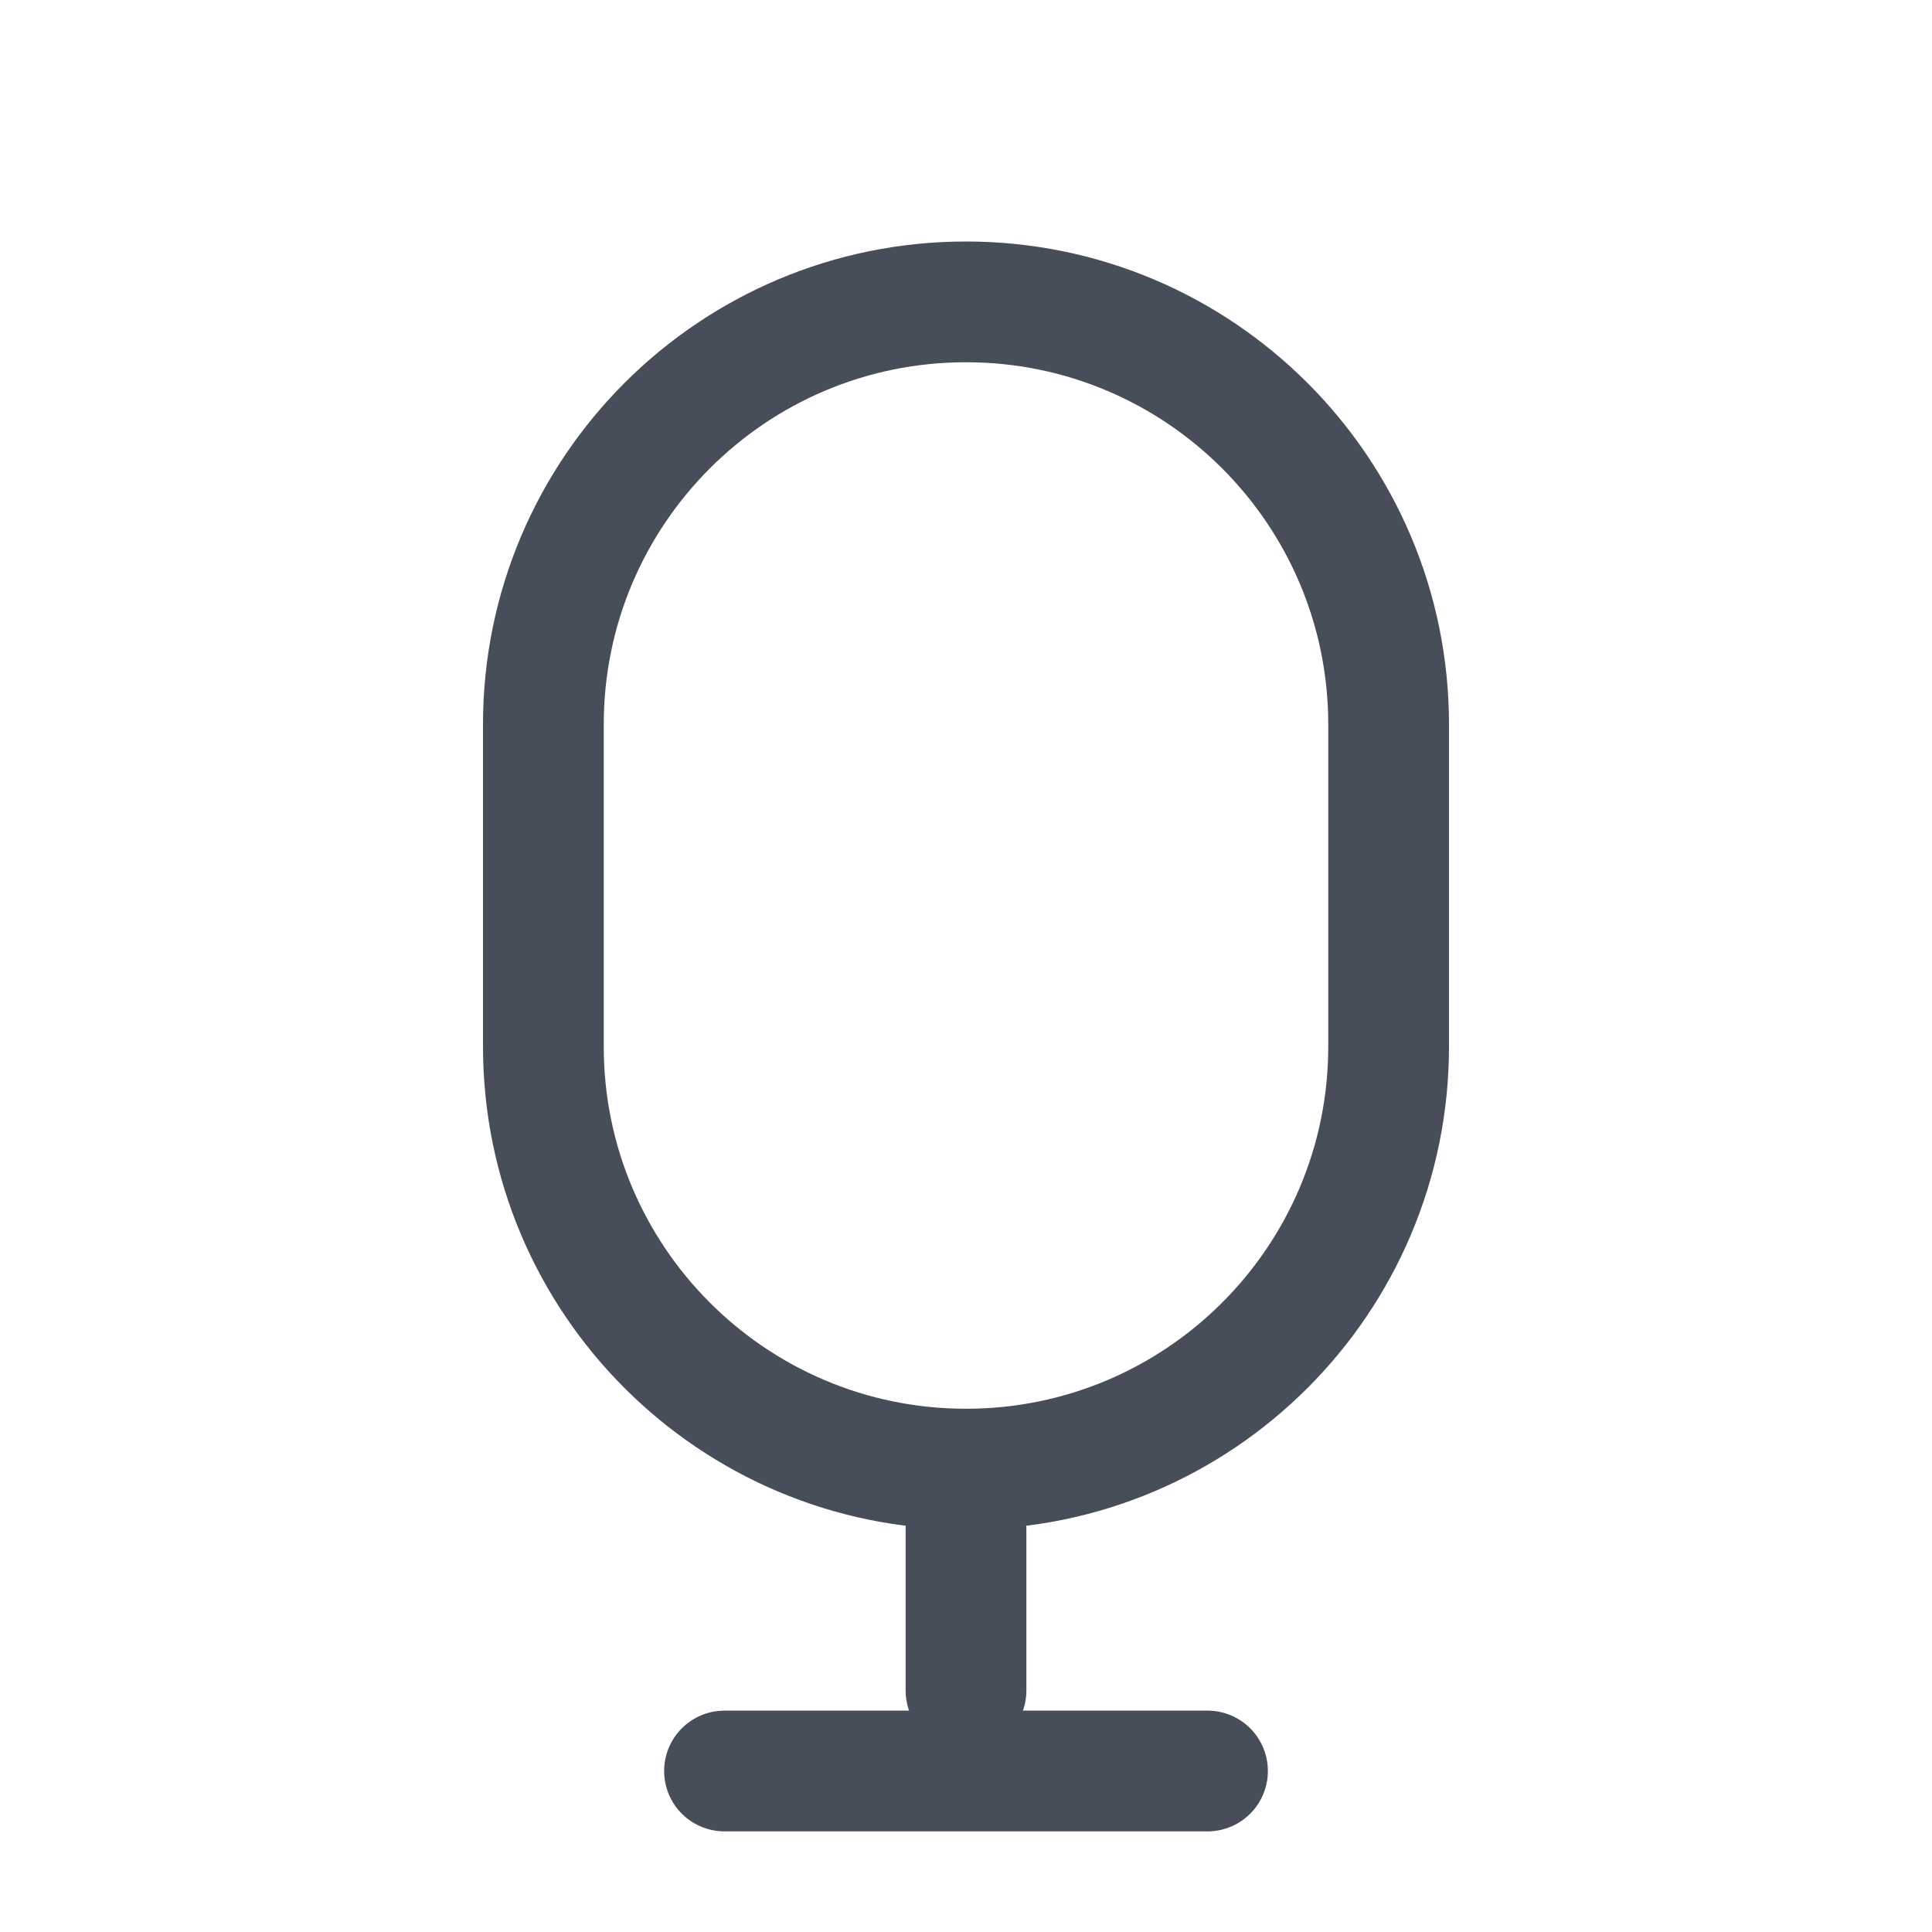
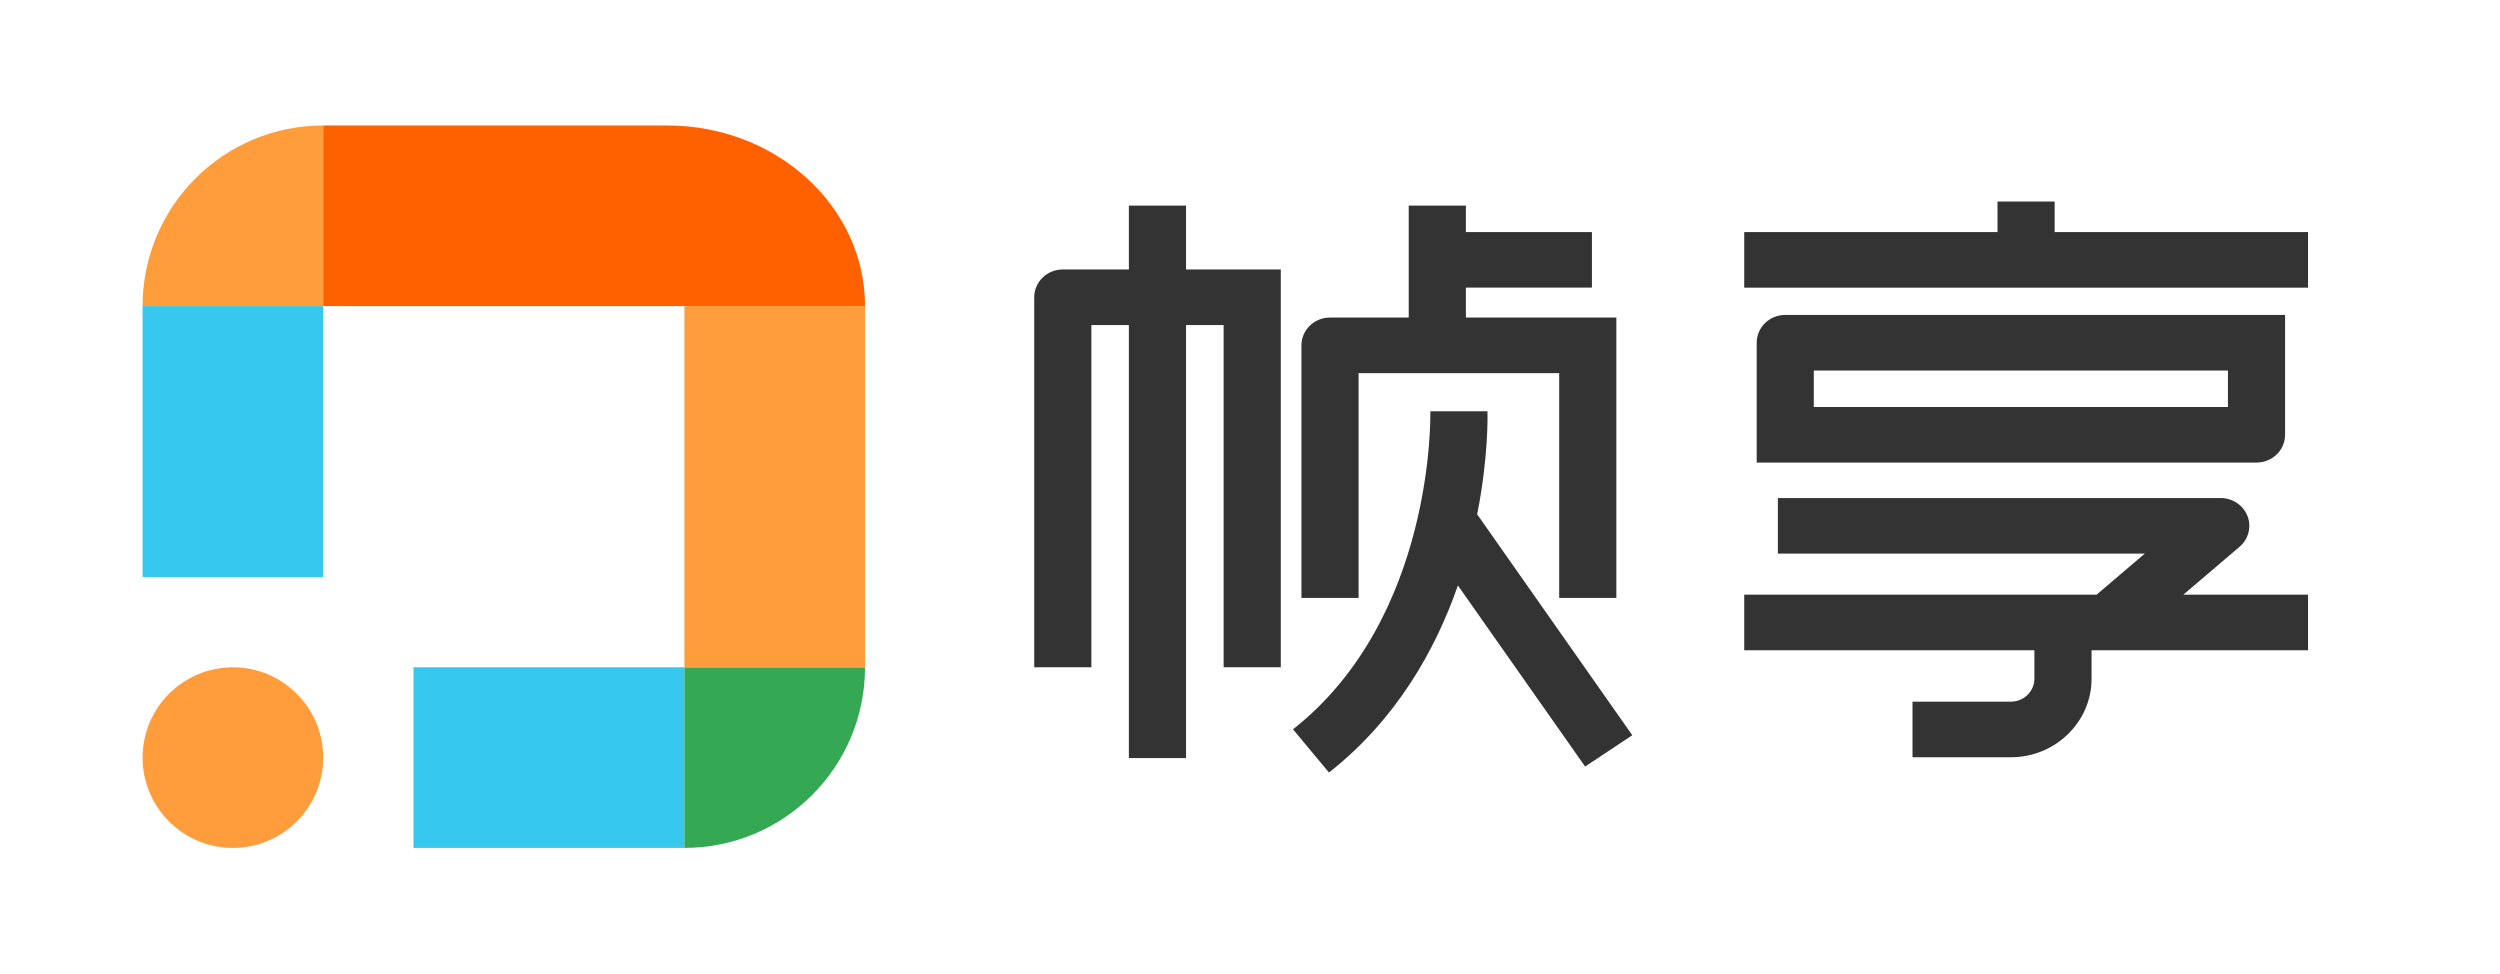
- <svg xmlns="http://www.w3.org/2000/svg" width="24" height="24" viewBox="0 0 24 24" fill="none">
-   <path d="M17.25 9V13C17.25 15.899 14.899 18.25 12 18.25C9.101 18.25 6.75 15.899 6.75 13V9C6.75 6.101 9.101 3.75 12 3.75C14.899 3.75 17.25 6.101 17.25 9Z" stroke="#474D59" stroke-width="1.5" />
-   <path d="M12 19V21" stroke="#474D59" stroke-width="1.5" stroke-linecap="round" stroke-linejoin="round" />
-   <path d="M9 22H15" stroke="#474D59" stroke-width="1.5" stroke-linecap="round" stroke-linejoin="round" />
+ <svg xmlns="http://www.w3.org/2000/svg" width="1315" height="512" viewBox="0 0 1315 512" fill="none">
+   <path d="M673.7 141.738V350.969H643.633V170.98H623.855V398.757H593.788V170.98H574.066V350.996H544V156.359C544 148.288 550.735 141.738 559.033 141.738H593.788V108.156H623.855V141.738H673.7ZM771.06 167.028V151.273H837.359V122.059H771.06V108.156H740.993V167.028H699.588C691.29 167.028 684.555 173.579 684.555 181.649V314.512H714.622V196.271H820.137V314.512H850.204V167.028H771.06ZM776.999 270.538C782.967 240.3 782.484 218.437 782.398 216.309H752.361C752.389 217.359 754.833 324.794 680.122 383.611L699.049 406.358C734.713 378.249 755.146 341.599 766.854 307.962L833.778 403.207L858.587 386.734L776.999 270.538ZM1080.75 122.059V106H1050.68V122.059H917.46V151.301H1214.03V122.059H1080.75ZM1201.95 228.692V165.646H939.058C930.759 165.646 924.024 172.197 924.024 180.267V243.313H1186.92C1195.22 243.313 1201.95 236.762 1201.95 228.692ZM954.062 194.889H1171.89V214.07H954.062V194.889ZM1148.44 312.799L1178.02 287.591C1182.71 283.611 1184.36 277.171 1182.2 271.478C1179.99 265.784 1174.39 261.97 1168.11 261.97H935.164V291.185H1128.18L1102.8 312.799H917.46V342.041H1070.09V357.049C1070.09 363.655 1064.52 369.073 1057.73 369.073H1005.98V398.315H1057.73C1081.09 398.315 1100.16 379.797 1100.16 357.049V342.041H1214.03V312.799H1148.44Z" fill="black" fill-opacity="0.8" />
+   <path d="M122.5 351C148.735 351 170 372.265 170 398.5C170 424.735 148.735 446 122.5 446C96.265 446 75 424.735 75 398.5C75 372.265 96.265 351 122.5 351Z" fill="#FF9C3C" />
+   <path d="M170 161H75V303.5H170V161Z" fill="#36C8EE" />
+   <path d="M170 66V161H75C75 108.53 117.53 66 170 66Z" fill="#FF9C3C" />
+   <path d="M455 161H170V66H350.945C408.416 66 455 108.53 455 161Z" fill="#FF6100" />
+   <path d="M360 351H217.5V446H360V351Z" fill="#36C8EE" />
+   <path d="M455 351C455 403.47 412.47 446 360 446V351H455Z" fill="#34A853" />
+   <path d="M455 161H360V351H455V161Z" fill="#FF9C3C" />
</svg>
